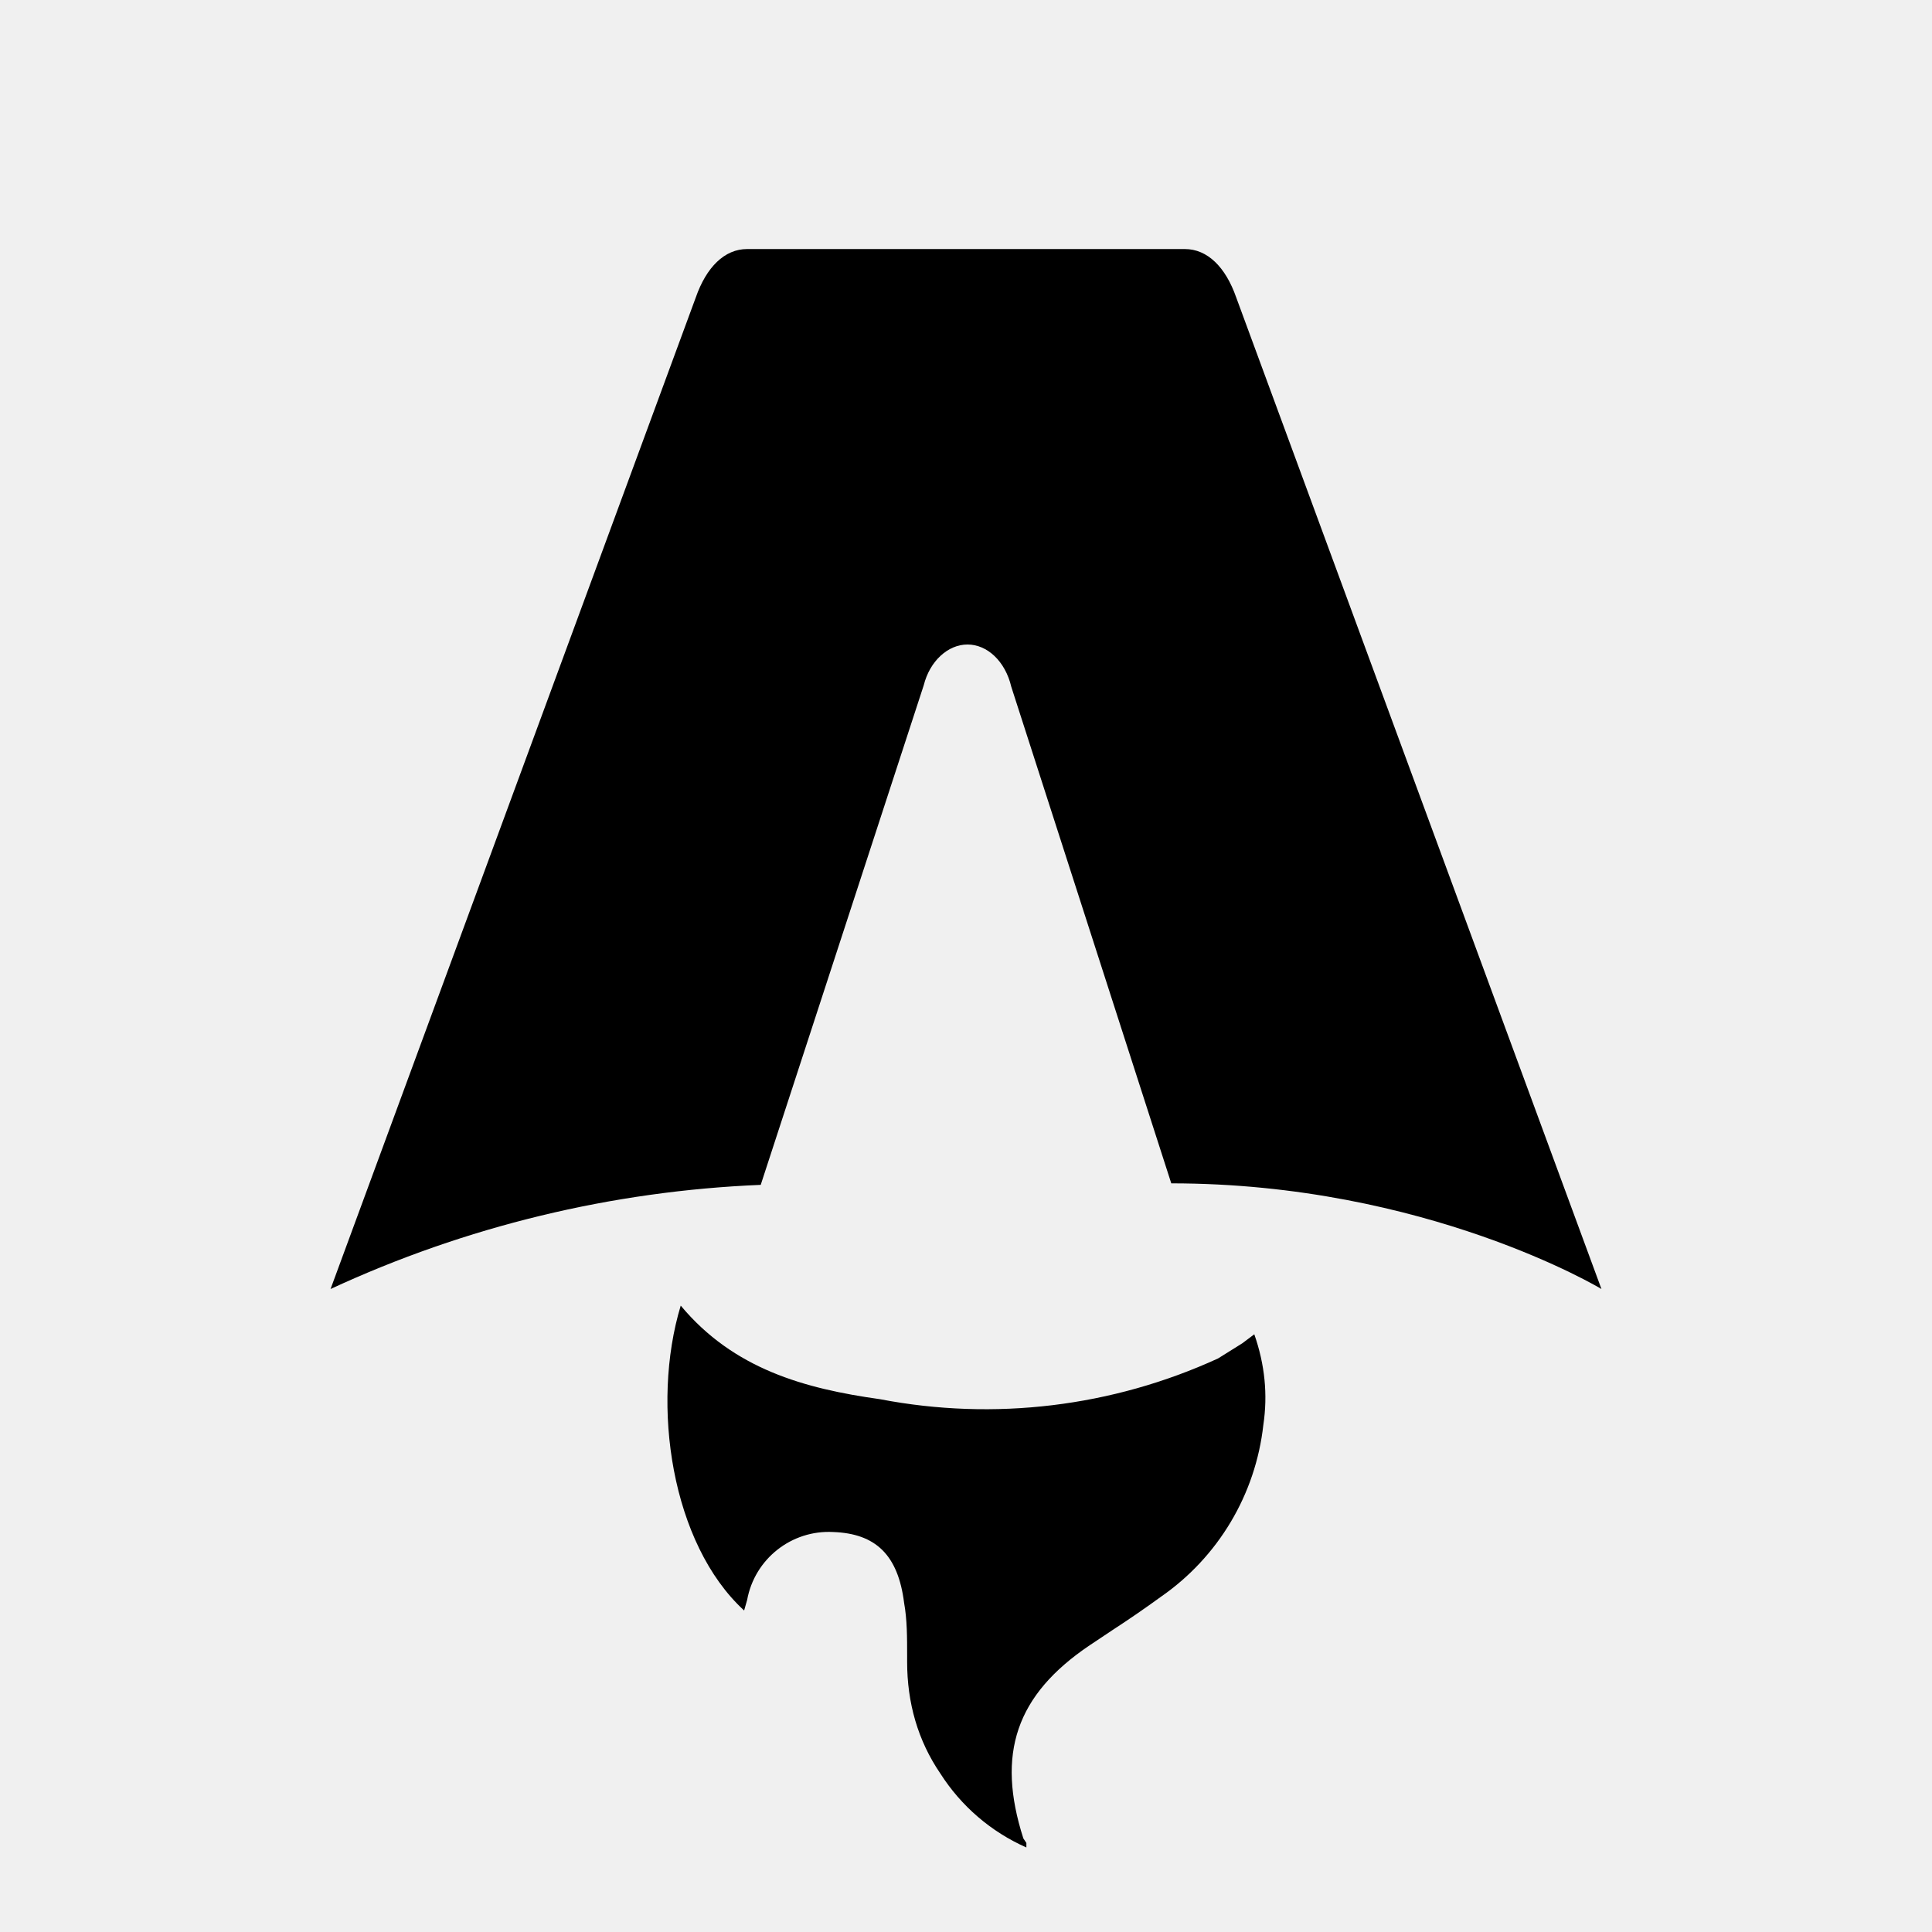
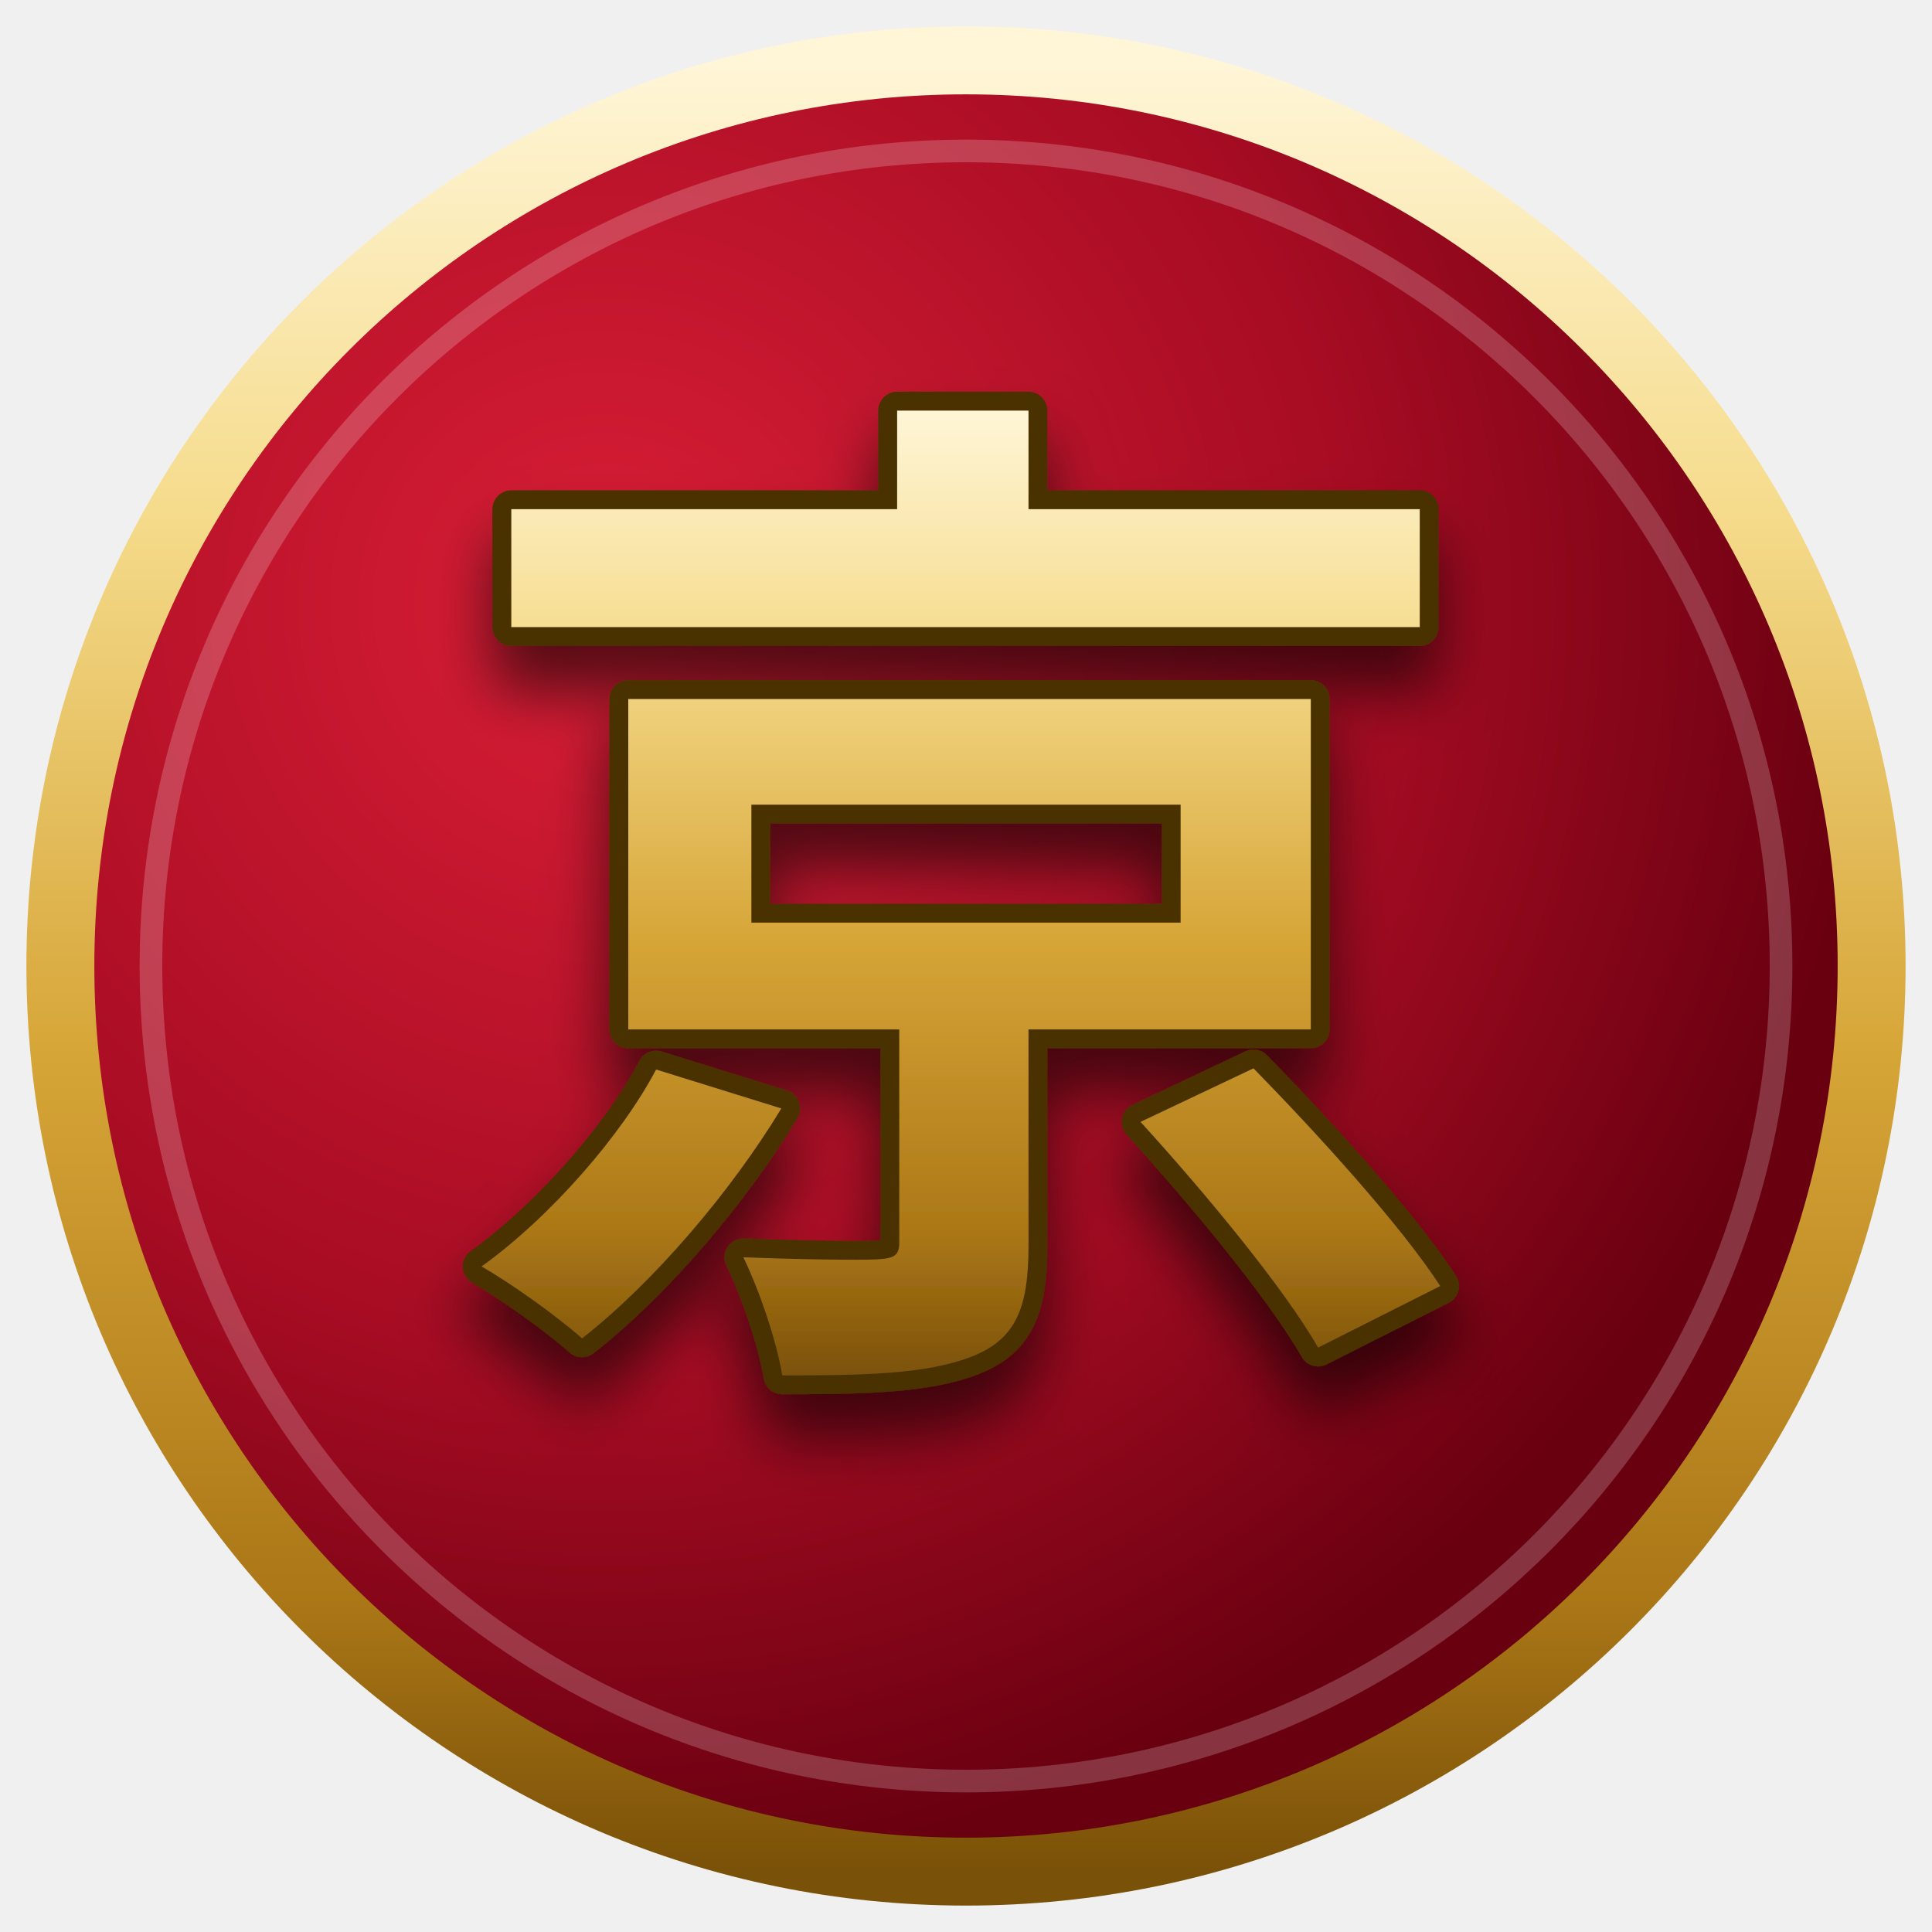
- <svg xmlns="http://www.w3.org/2000/svg" fill="none" viewBox="0 0 128 128">
-   <path d="M50.4 78.5a75.1 75.1 0 0 0-28.5 6.9l24.2-65.7c.7-2 1.9-3.2 3.4-3.2h29c1.5 0 2.7 1.2 3.4 3.2l24.2 65.7s-11.6-7-28.5-7L67 45.5c-.4-1.7-1.6-2.8-2.9-2.8-1.3 0-2.5 1.1-2.9 2.7L50.4 78.5Zm-1.1 28.2Zm-4.2-20.2c-2 6.6-.6 15.8 4.2 20.2a17.5 17.5 0 0 1 .2-.7 5.5 5.5 0 0 1 5.7-4.5c2.8.1 4.3 1.5 4.7 4.7.2 1.1.2 2.3.2 3.5v.4c0 2.7.7 5.2 2.2 7.4a13 13 0 0 0 5.7 4.9v-.3l-.2-.3c-1.8-5.6-.5-9.5 4.4-12.8l1.5-1a73 73 0 0 0 3.2-2.2 16 16 0 0 0 6.8-11.4c.3-2 .1-4-.6-6l-.8.6-1.6 1a37 37 0 0 1-22.4 2.7c-5-.7-9.7-2-13.2-6.2Z" />
-   <style>
-         path { fill: #000; }
-         @media (prefers-color-scheme: dark) {
-             path { fill: #FFF; }
-         }
-     </style>
+ <svg xmlns="http://www.w3.org/2000/svg" viewBox="0 0 128 128" width="128" height="128">
+   <defs>
+     <radialGradient id="bgGrad" cx="30%" cy="30%" r="70%">
+       <stop offset="0%" stop-color="#d91e36" />
+       <stop offset="60%" stop-color="#a60c23" />
+       <stop offset="100%" stop-color="#690010" />
+     </radialGradient>
+     <linearGradient id="goldGrad" x1="0%" y1="0%" x2="0%" y2="100%">
+       <stop offset="0%" stop-color="#fff6d8" />
+       <stop offset="25%" stop-color="#f5db8b" />
+       <stop offset="55%" stop-color="#d6a537" />
+       <stop offset="85%" stop-color="#ab7717" />
+       <stop offset="100%" stop-color="#7a5108" />
+     </linearGradient>
+     <filter id="shadow" x="-20%" y="-20%" width="140%" height="140%">
+       <feDropShadow dx="0" dy="3" stdDeviation="2" flood-color="#000000" flood-opacity="0.6" />
+     </filter>
+   </defs>
+   <circle cx="64" cy="64" r="60" fill="url(#bgGrad)" stroke="url(#goldGrad)" stroke-width="4.5" />
+   <circle cx="64" cy="64" r="54" fill="none" stroke="rgba(255,255,255,0.2)" stroke-width="1.5" />
+   <text x="64" y="85" text-anchor="middle" font-family="'Noto Sans JP', 'Hiragino Kaku Gothic ProN', sans-serif" font-weight="900" font-size="68" fill="url(#goldGrad)" stroke="#4a3106" stroke-width="2.5" stroke-linejoin="round" paint-order="stroke fill" filter="url(#shadow)">京</text>
</svg>
